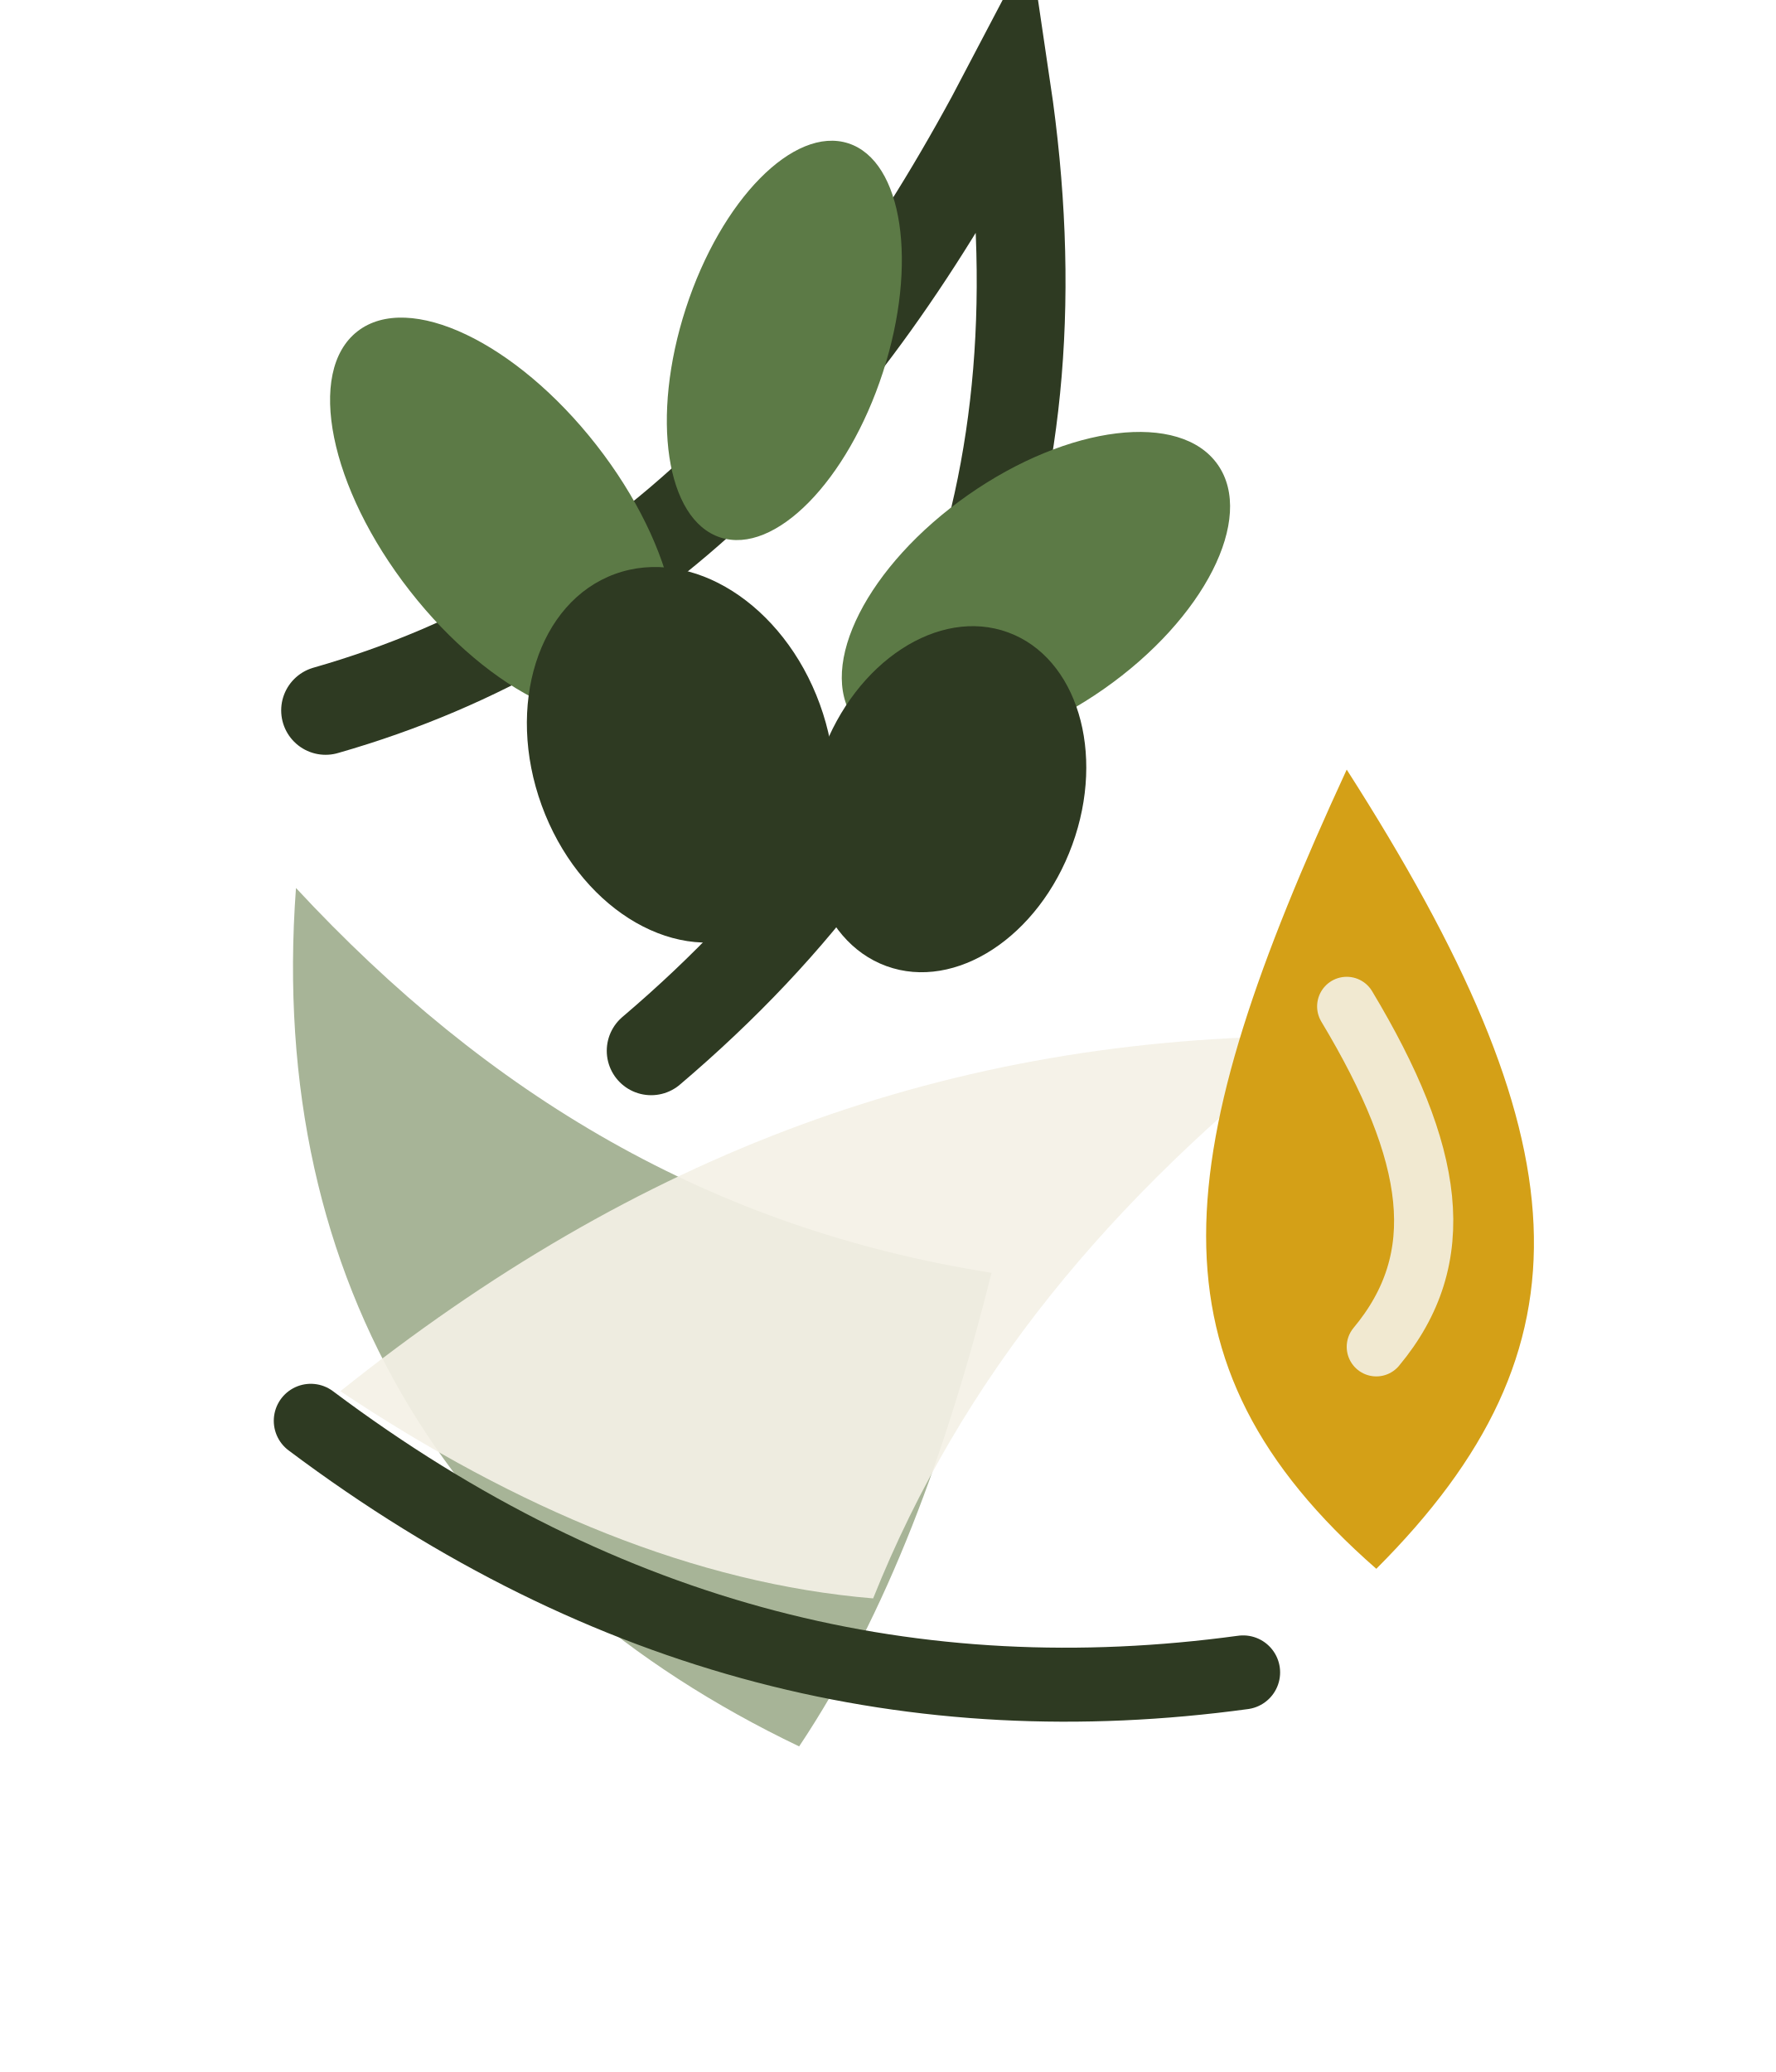
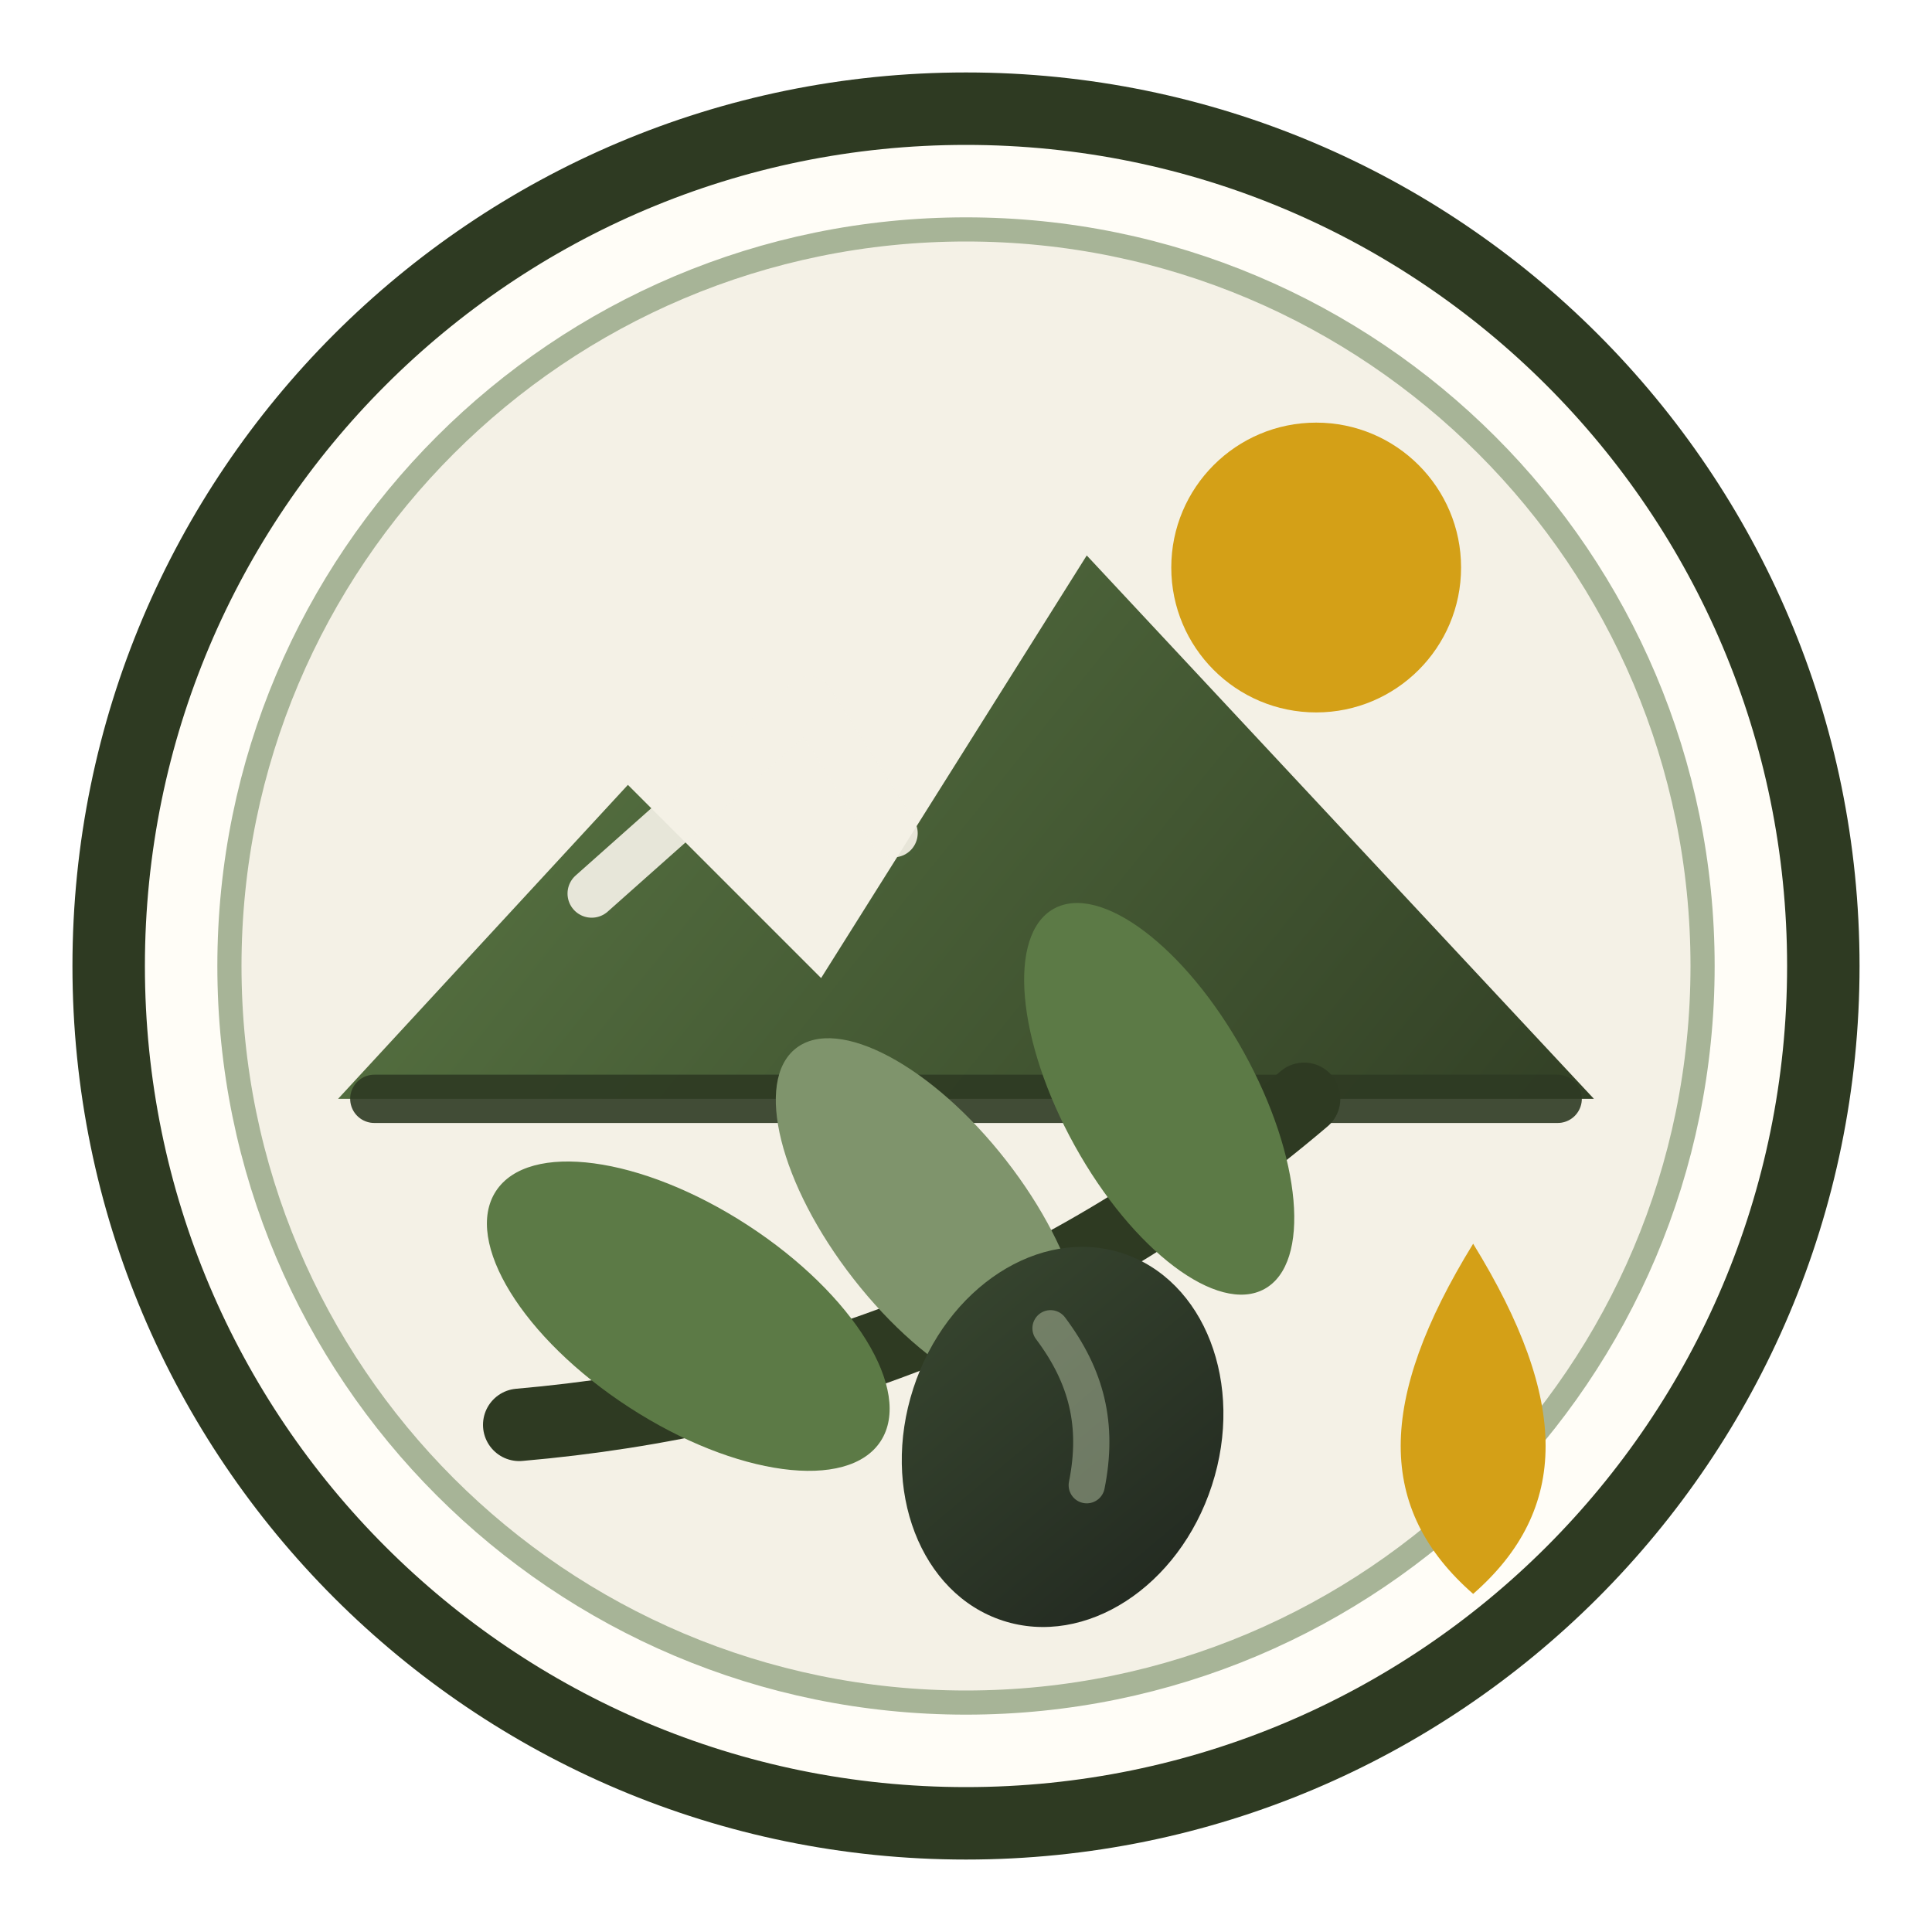
- <svg xmlns="http://www.w3.org/2000/svg" viewBox="0 0 120 140" role="img" aria-labelledby="title desc">
-   <path d="M54 118C31 107 18 87 20 60c13 14 28 23 47 26-3 12-7 23-13 32Z" fill="#A7B497" />
-   <path d="M23 94c20-16 41-24 66-24-14 11-24 23-30 38-12-1-24-6-36-14Z" fill="#F4F1E6" opacity=".92" />
-   <path d="M22 48C43 42 57 27 68 6c4 27-4 48-24 65" fill="none" stroke="#2E3A22" stroke-width="6" stroke-linecap="round" />
-   <ellipse cx="34" cy="35" rx="8" ry="16" transform="rotate(-38 34 35)" fill="#5C7A46" />
-   <ellipse cx="53" cy="23" rx="7" ry="14" transform="rotate(18 53 23)" fill="#5C7A46" />
-   <ellipse cx="70" cy="40" rx="8" ry="15" transform="rotate(55 70 40)" fill="#5C7A46" />
-   <ellipse cx="46" cy="51" rx="10" ry="13" transform="rotate(-20 46 51)" fill="#2E3A22" />
-   <ellipse cx="64" cy="54" rx="9" ry="12" transform="rotate(20 64 54)" fill="#2E3A22" />
-   <path d="M91 52c16 25 17 39 2 54-16-14-14-28-2-54Z" fill="#D4A017" />
-   <path d="M91 68c6 10 7 17 2 23" fill="none" stroke="#F4F1E6" stroke-width="4" stroke-linecap="round" opacity=".9" />
-   <path d="M21 96c20 15 41 20 63 17" fill="none" stroke="#2E3A22" stroke-width="5" stroke-linecap="round" />
+ <svg xmlns="http://www.w3.org/2000/svg" viewBox="0 0 160 160" role="img" aria-labelledby="title desc">
+   <defs>
+     <linearGradient id="mountain" x1="32" y1="44" x2="124" y2="118" gradientUnits="userSpaceOnUse">
+       <stop stop-color="#5C7A46" />
+       <stop offset="1" stop-color="#2E3A22" />
+     </linearGradient>
+     <linearGradient id="olive" x1="56" y1="102" x2="104" y2="132" gradientUnits="userSpaceOnUse">
+       <stop stop-color="#435637" />
+       <stop offset="1" stop-color="#20261F" />
+     </linearGradient>
+   </defs>
+   <circle cx="80" cy="80" r="71" fill="#FFFDF7" stroke="#2E3A22" stroke-width="6" />
+   <circle cx="80" cy="80" r="61" fill="#F4F1E6" stroke="#A7B497" stroke-width="2" />
+   <circle cx="109" cy="47" r="12" fill="#D4A017" />
+   <path d="M28 91 52 65l16 16 22-35 42 45Z" fill="url(#mountain)" />
+   <path d="M31 91h98" fill="none" stroke="#2E3A22" stroke-width="4" stroke-linecap="round" opacity=".9" />
+   <path d="M49 74 67 58l7 11" fill="none" stroke="#F4F1E6" stroke-width="4" stroke-linecap="round" stroke-linejoin="round" opacity=".92" />
+   <path d="M43 118c23-2 45-10 65-27" fill="none" stroke="#2E3A22" stroke-width="6" stroke-linecap="round" />
+   <ellipse cx="57" cy="109" rx="9" ry="19" transform="rotate(-57 57 109)" fill="#5C7A46" />
+   <ellipse cx="77" cy="101" rx="8" ry="18" transform="rotate(-38 77 101)" fill="#7F946C" />
+   <ellipse cx="96" cy="91" rx="8" ry="18" transform="rotate(-29 96 91)" fill="#5C7A46" />
+   <ellipse cx="88" cy="119" rx="13" ry="16" transform="rotate(18 88 119)" fill="url(#olive)" />
+   <path d="M87 110c3 4 4 8 3 13" fill="none" stroke="#A7B497" stroke-width="3" stroke-linecap="round" opacity=".55" />
+   <path d="M122 103c8 13 8 22 0 29-8-7-8-16 0-29Z" fill="#D4A017" />
</svg>
